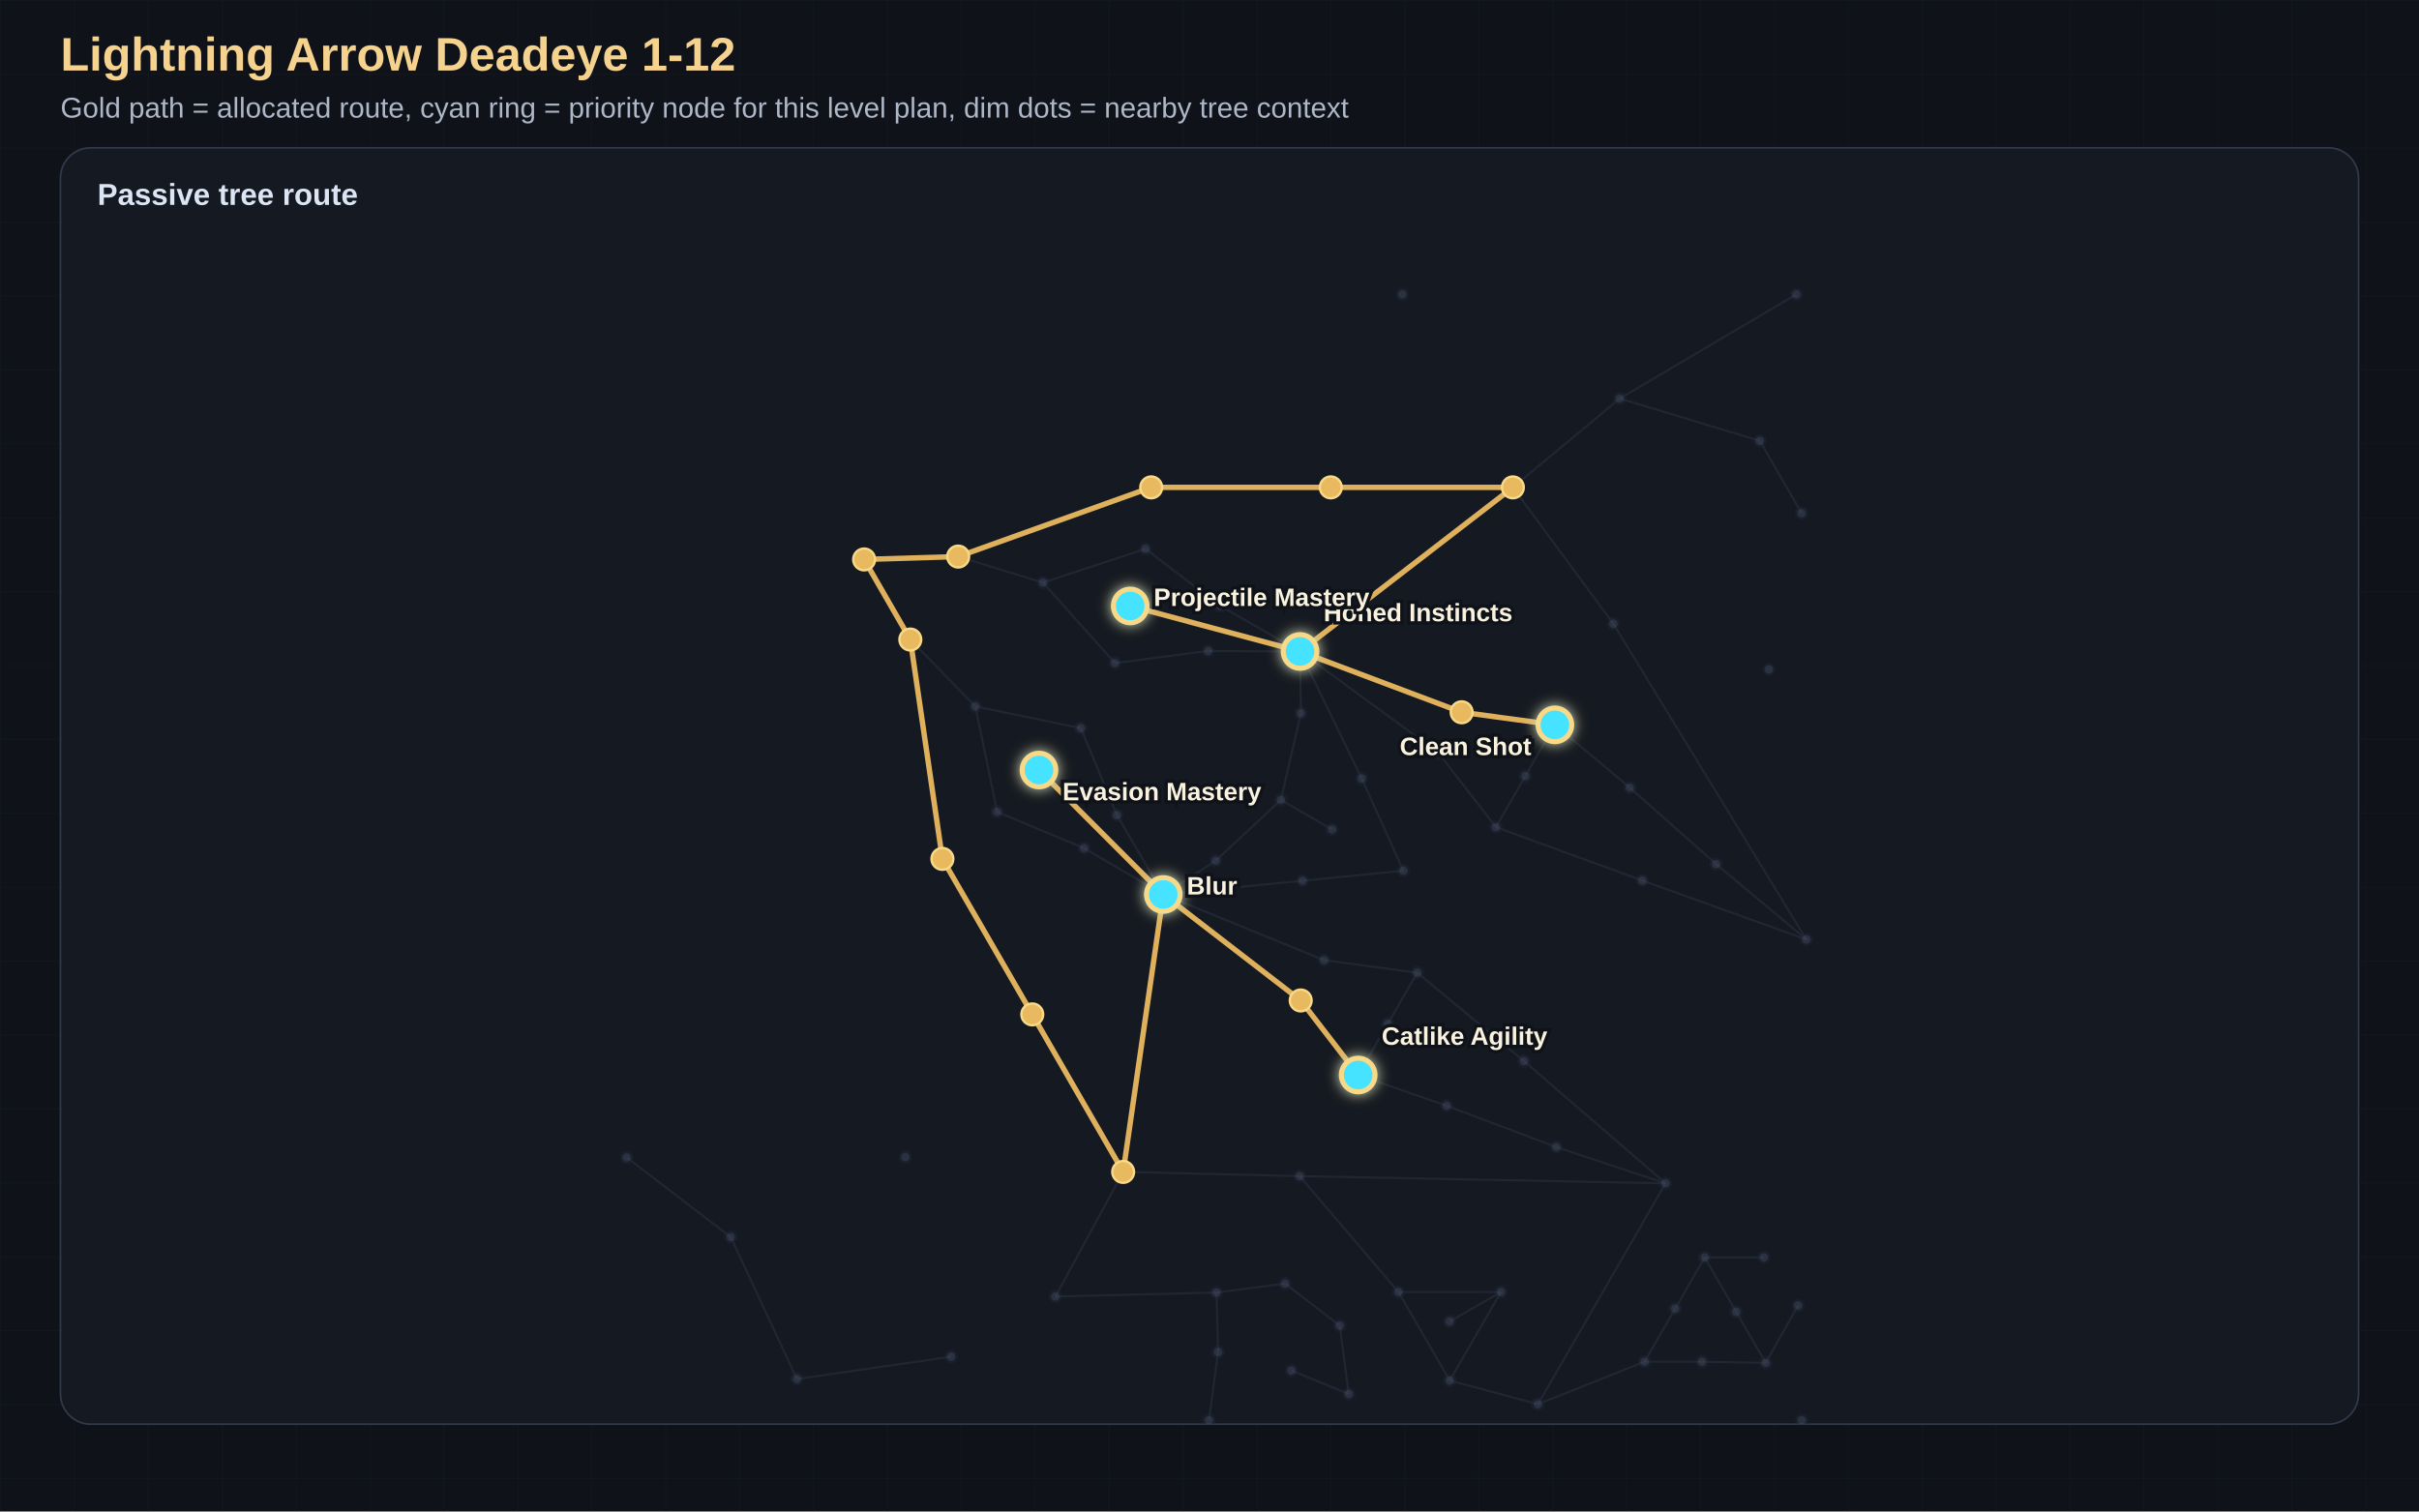
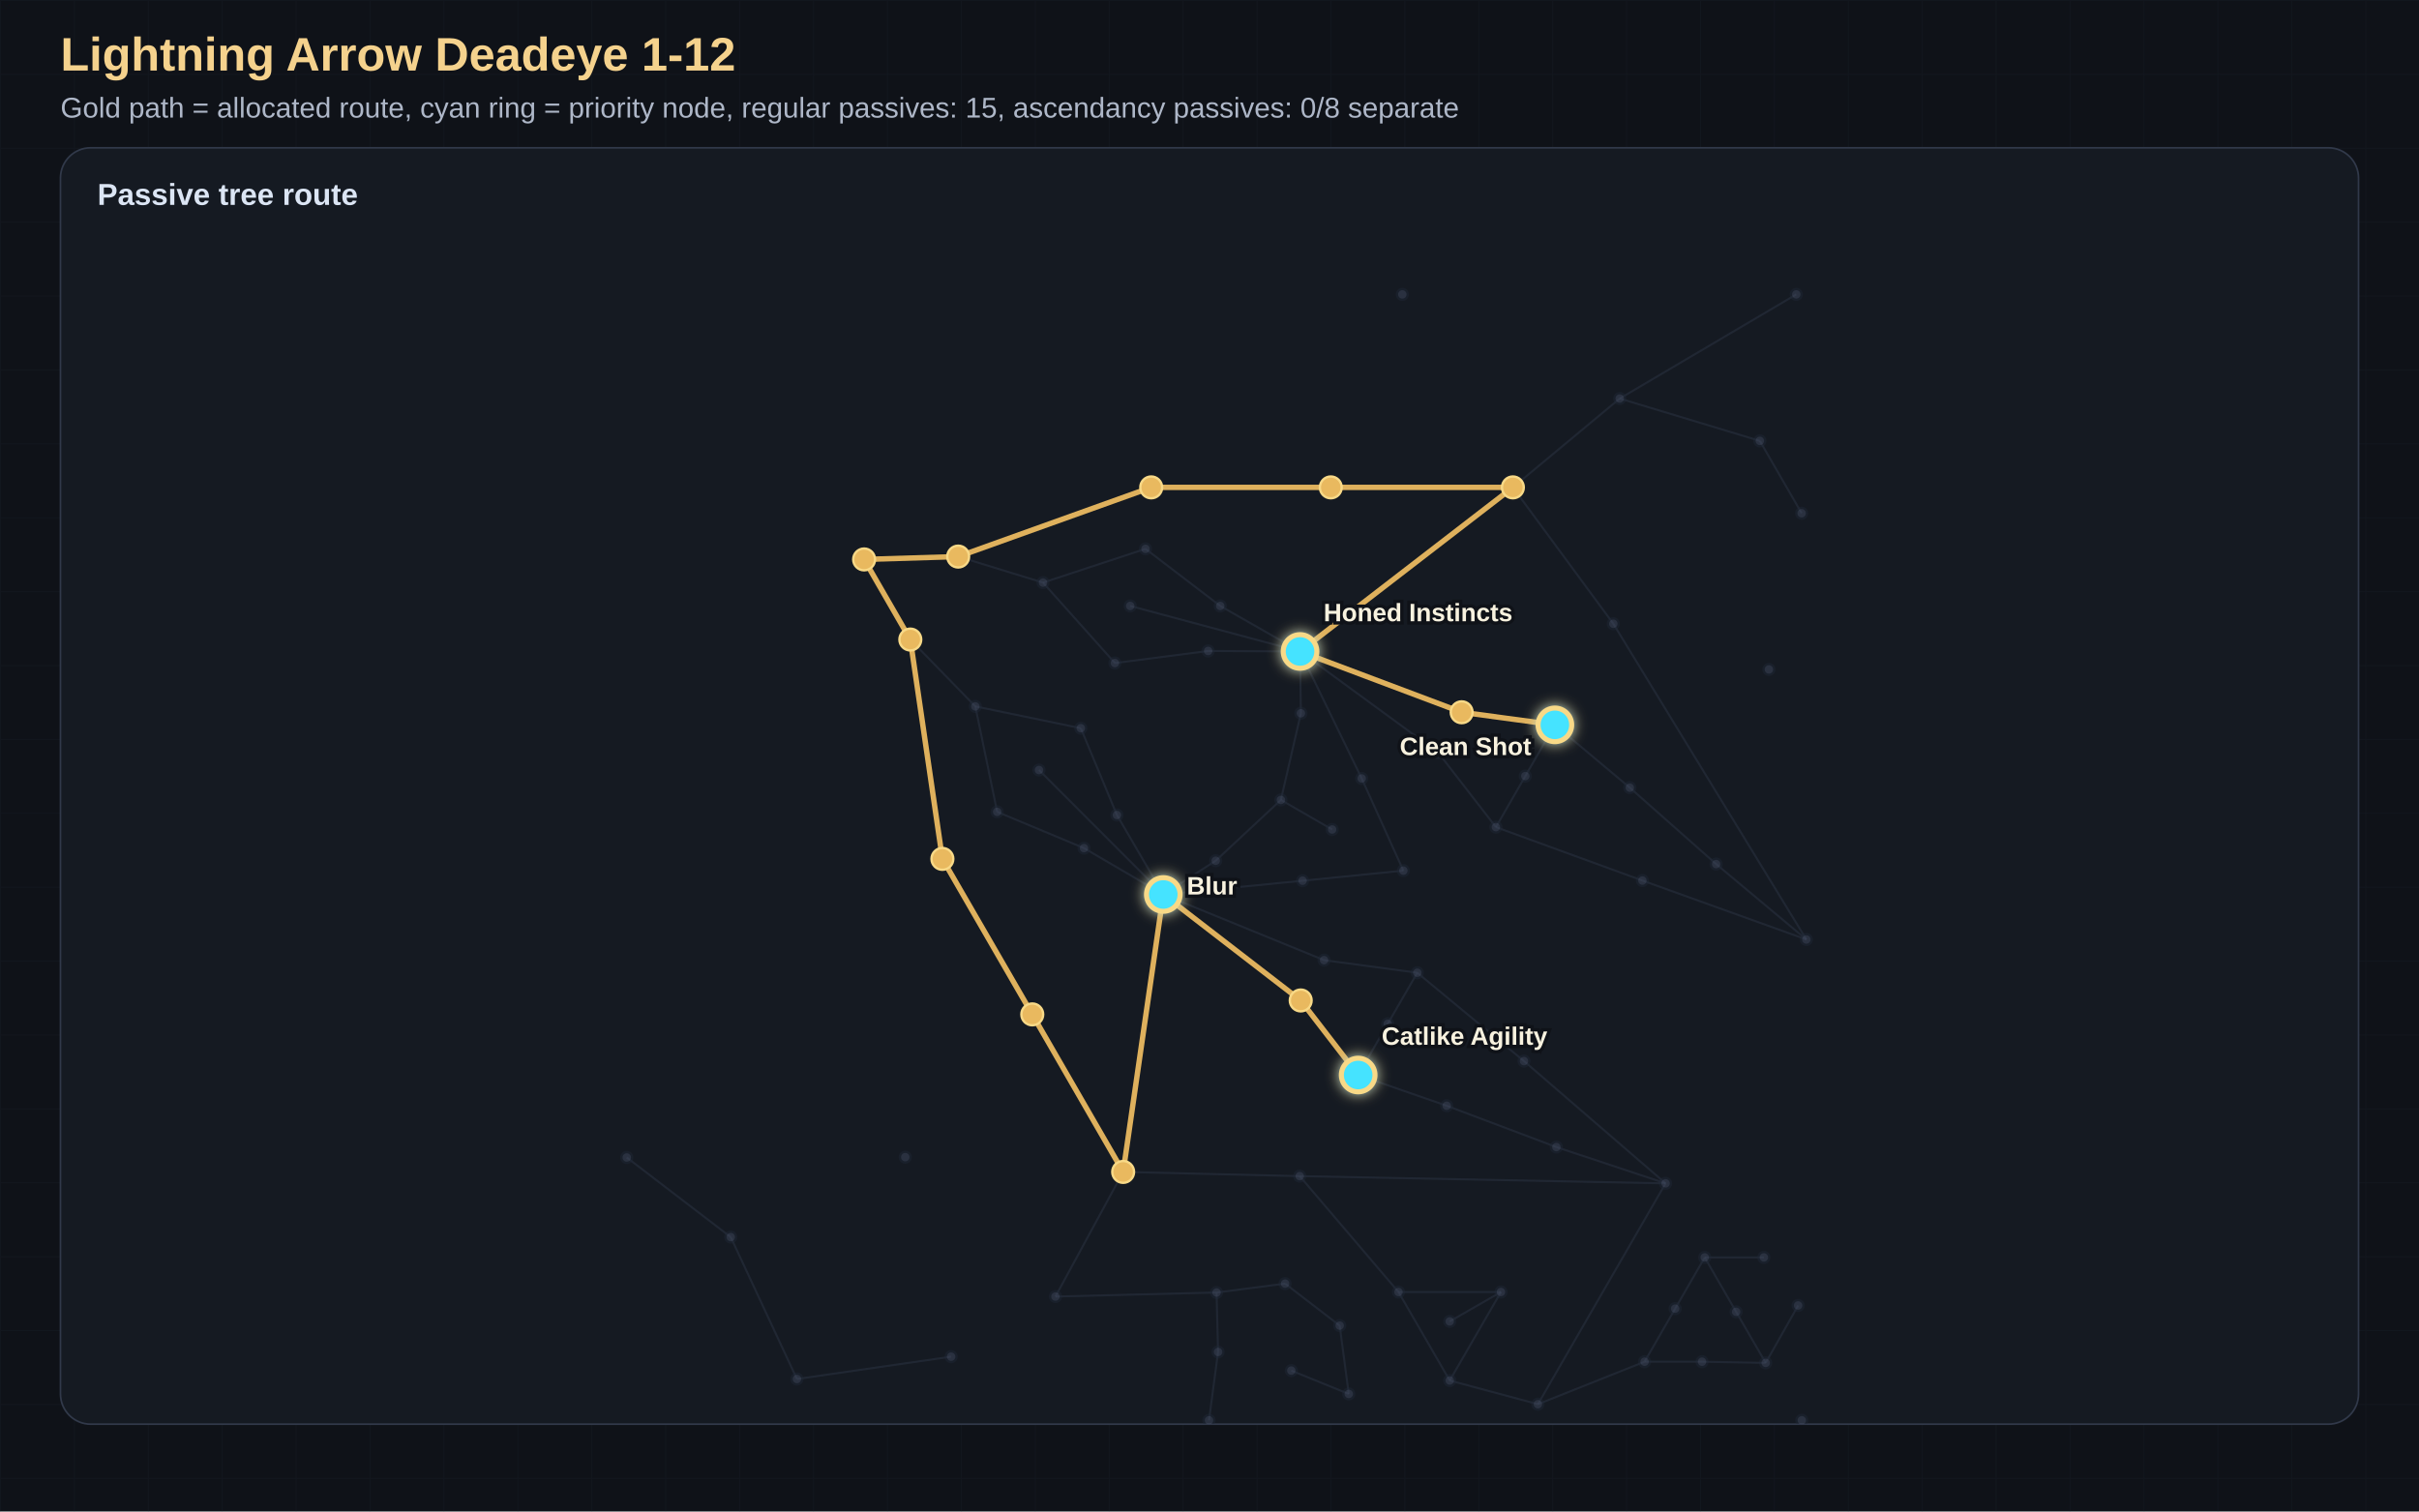
<svg xmlns="http://www.w3.org/2000/svg" width="1440" height="900" viewBox="0 0 1440 900" role="img" aria-label="Lightning Arrow Deadeye 1-12 selected passive tree nodes">
  <defs>
    <pattern id="grid" width="44" height="44" patternUnits="userSpaceOnUse">
      <path d="M 44 0 L 0 0 0 44" fill="none" stroke="#263040" stroke-width="1" />
    </pattern>
    <filter id="glow" x="-80%" y="-80%" width="260%" height="260%">
      <feGaussianBlur stdDeviation="4" result="blur" />
      <feMerge>
        <feMergeNode in="blur" />
        <feMergeNode in="SourceGraphic" />
      </feMerge>
    </filter>
  </defs>
  <rect width="100%" height="100%" fill="#0f1218" />
  <rect x="0" y="0" width="100%" height="100%" fill="url(#grid)" opacity="0.16" />
  <text x="36" y="42" fill="#f5d28d" font-family="Segoe UI, Arial, sans-serif" font-size="28" font-weight="700">Lightning Arrow Deadeye 1-12</text>
-   <text x="36" y="70" fill="#aeb7c8" font-family="Segoe UI, Arial, sans-serif" font-size="17">Gold path = allocated route, cyan ring = priority node for this level plan, dim dots = nearby tree context</text>
+   <text x="36" y="70" fill="#aeb7c8" font-family="Segoe UI, Arial, sans-serif" font-size="17">Gold path = allocated route, cyan ring = priority node, regular passives: 15, ascendancy passives: 0/8 separate</text>
  <g>
    <clipPath id="pane-0">
      <rect x="36" y="140" width="1368" height="708" rx="14" />
    </clipPath>
    <rect x="36" y="88" width="1368" height="760" rx="18" fill="#151a22" stroke="#31394a" />
    <text x="58" y="122" fill="#dbe5f4" font-family="Segoe UI, Arial, sans-serif" font-size="18" font-weight="700">Passive tree route</text>
    <g clip-path="url(#pane-0)">
      <line x1="514.4" y1="333.1" x2="541.9" y2="380.8" stroke="#e9b95f" stroke-width="3.2" opacity="0.95" />
      <line x1="514.4" y1="333.1" x2="570.4" y2="331.4" stroke="#e9b95f" stroke-width="3.2" opacity="0.95" />
      <line x1="570.4" y1="331.4" x2="685.3" y2="290.2" stroke="#e9b95f" stroke-width="3.2" opacity="0.95" />
      <line x1="570.4" y1="331.4" x2="620.9" y2="346.9" stroke="#30394a" stroke-width="1.2" opacity="0.42" />
      <line x1="685.3" y1="290.2" x2="792.2" y2="290.2" stroke="#e9b95f" stroke-width="3.2" opacity="0.95" />
      <line x1="792.2" y1="290.2" x2="900.6" y2="290.2" stroke="#e9b95f" stroke-width="3.2" opacity="0.95" />
      <line x1="900.6" y1="290.2" x2="773.9" y2="387.9" stroke="#e9b95f" stroke-width="3.2" opacity="0.95" />
      <line x1="900.6" y1="290.2" x2="960.4" y2="371.4" stroke="#30394a" stroke-width="1.2" opacity="0.42" />
      <line x1="900.6" y1="290.2" x2="964.2" y2="237.3" stroke="#30394a" stroke-width="1.2" opacity="0.42" />
-       <line x1="773.9" y1="387.9" x2="672.8" y2="360.8" stroke="#e9b95f" stroke-width="3.2" opacity="0.95" />
+       <line x1="773.9" y1="387.9" x2="672.8" y2="360.8" stroke="#30394a" stroke-width="1.2" opacity="0.42" />
      <line x1="773.9" y1="387.9" x2="810.6" y2="463.5" stroke="#30394a" stroke-width="1.2" opacity="0.42" />
      <line x1="773.9" y1="387.9" x2="719.2" y2="387.6" stroke="#30394a" stroke-width="1.2" opacity="0.42" />
      <line x1="773.9" y1="387.9" x2="726.4" y2="360.8" stroke="#30394a" stroke-width="1.2" opacity="0.42" />
      <line x1="773.9" y1="387.9" x2="774.4" y2="424.7" stroke="#30394a" stroke-width="1.2" opacity="0.42" />
      <line x1="773.9" y1="387.9" x2="856.2" y2="448.2" stroke="#30394a" stroke-width="1.2" opacity="0.42" />
      <line x1="773.9" y1="387.9" x2="870.1" y2="424.1" stroke="#e9b95f" stroke-width="3.2" opacity="0.95" />
      <line x1="541.9" y1="380.8" x2="561.0" y2="511.4" stroke="#e9b95f" stroke-width="3.2" opacity="0.95" />
      <line x1="541.9" y1="380.8" x2="580.6" y2="420.6" stroke="#30394a" stroke-width="1.2" opacity="0.42" />
      <line x1="561.0" y1="511.4" x2="614.5" y2="604.0" stroke="#e9b95f" stroke-width="3.2" opacity="0.95" />
      <line x1="614.5" y1="604.0" x2="668.6" y2="697.8" stroke="#e9b95f" stroke-width="3.2" opacity="0.95" />
      <line x1="668.6" y1="697.8" x2="692.5" y2="532.6" stroke="#e9b95f" stroke-width="3.2" opacity="0.95" />
      <line x1="668.6" y1="697.8" x2="773.7" y2="700.3" stroke="#30394a" stroke-width="1.2" opacity="0.42" />
      <line x1="668.6" y1="697.8" x2="628.3" y2="772.0" stroke="#30394a" stroke-width="1.2" opacity="0.42" />
-       <line x1="692.5" y1="532.6" x2="618.5" y2="458.5" stroke="#e9b95f" stroke-width="3.2" opacity="0.95" />
+       <line x1="692.5" y1="532.6" x2="618.5" y2="458.5" stroke="#30394a" stroke-width="1.2" opacity="0.42" />
      <line x1="692.5" y1="532.6" x2="723.7" y2="512.5" stroke="#30394a" stroke-width="1.2" opacity="0.42" />
      <line x1="692.5" y1="532.6" x2="788.2" y2="571.7" stroke="#30394a" stroke-width="1.2" opacity="0.42" />
      <line x1="692.5" y1="532.6" x2="664.9" y2="485.3" stroke="#30394a" stroke-width="1.2" opacity="0.42" />
      <line x1="692.5" y1="532.6" x2="645.3" y2="505.0" stroke="#30394a" stroke-width="1.2" opacity="0.42" />
      <line x1="692.5" y1="532.6" x2="775.4" y2="524.4" stroke="#30394a" stroke-width="1.2" opacity="0.42" />
      <line x1="692.5" y1="532.6" x2="774.3" y2="595.7" stroke="#e9b95f" stroke-width="3.2" opacity="0.95" />
      <line x1="870.1" y1="424.1" x2="925.6" y2="431.6" stroke="#e9b95f" stroke-width="3.2" opacity="0.95" />
      <line x1="925.6" y1="431.6" x2="970.2" y2="469.0" stroke="#30394a" stroke-width="1.2" opacity="0.42" />
      <line x1="925.6" y1="431.6" x2="908.0" y2="462.1" stroke="#30394a" stroke-width="1.2" opacity="0.42" />
      <line x1="774.3" y1="595.7" x2="808.5" y2="640.1" stroke="#e9b95f" stroke-width="3.2" opacity="0.95" />
      <line x1="808.5" y1="640.1" x2="826.1" y2="609.6" stroke="#30394a" stroke-width="1.2" opacity="0.42" />
      <line x1="808.5" y1="640.1" x2="861.2" y2="658.4" stroke="#30394a" stroke-width="1.2" opacity="0.42" />
      <line x1="726.4" y1="360.8" x2="681.9" y2="326.8" stroke="#30394a" stroke-width="1.2" opacity="0.42" />
      <line x1="765.0" y1="764.3" x2="724.2" y2="769.6" stroke="#30394a" stroke-width="1.2" opacity="0.42" />
      <line x1="765.0" y1="764.3" x2="797.5" y2="789.3" stroke="#30394a" stroke-width="1.2" opacity="0.42" />
      <line x1="1033.5" y1="781.1" x2="1014.8" y2="748.7" stroke="#30394a" stroke-width="1.2" opacity="0.42" />
      <line x1="1033.5" y1="781.1" x2="1051.1" y2="811.5" stroke="#30394a" stroke-width="1.2" opacity="0.42" />
      <line x1="960.4" y1="371.4" x2="1075.3" y2="559.4" stroke="#30394a" stroke-width="1.2" opacity="0.42" />
      <line x1="681.9" y1="326.8" x2="620.9" y2="346.9" stroke="#30394a" stroke-width="1.2" opacity="0.42" />
      <line x1="373.1" y1="689.2" x2="435.0" y2="736.6" stroke="#30394a" stroke-width="1.2" opacity="0.42" />
      <line x1="793.0" y1="493.9" x2="762.5" y2="476.3" stroke="#30394a" stroke-width="1.2" opacity="0.42" />
      <line x1="997.2" y1="779.2" x2="1014.8" y2="748.7" stroke="#30394a" stroke-width="1.2" opacity="0.42" />
      <line x1="997.2" y1="779.2" x2="979.0" y2="810.8" stroke="#30394a" stroke-width="1.2" opacity="0.42" />
      <line x1="762.5" y1="476.3" x2="723.7" y2="512.5" stroke="#30394a" stroke-width="1.2" opacity="0.42" />
      <line x1="762.5" y1="476.3" x2="774.4" y2="424.7" stroke="#30394a" stroke-width="1.2" opacity="0.42" />
      <line x1="628.3" y1="772.0" x2="724.2" y2="769.6" stroke="#30394a" stroke-width="1.2" opacity="0.42" />
      <line x1="719.7" y1="845.7" x2="725.1" y2="805.0" stroke="#30394a" stroke-width="1.2" opacity="0.42" />
      <line x1="1014.8" y1="748.7" x2="1050.0" y2="748.7" stroke="#30394a" stroke-width="1.2" opacity="0.42" />
      <line x1="893.5" y1="769.3" x2="863.0" y2="786.8" stroke="#30394a" stroke-width="1.2" opacity="0.42" />
      <line x1="893.5" y1="769.3" x2="832.5" y2="769.3" stroke="#30394a" stroke-width="1.2" opacity="0.42" />
      <line x1="893.5" y1="769.3" x2="863.0" y2="822.0" stroke="#30394a" stroke-width="1.2" opacity="0.42" />
      <line x1="1070.4" y1="777.3" x2="1051.1" y2="811.5" stroke="#30394a" stroke-width="1.2" opacity="0.42" />
      <line x1="856.2" y1="448.2" x2="890.5" y2="492.5" stroke="#30394a" stroke-width="1.2" opacity="0.42" />
      <line x1="725.1" y1="805.0" x2="724.2" y2="769.6" stroke="#30394a" stroke-width="1.2" opacity="0.42" />
      <line x1="863.0" y1="822.0" x2="832.5" y2="769.3" stroke="#30394a" stroke-width="1.2" opacity="0.42" />
      <line x1="863.0" y1="822.0" x2="915.5" y2="836.1" stroke="#30394a" stroke-width="1.2" opacity="0.42" />
      <line x1="719.2" y1="387.6" x2="663.7" y2="394.8" stroke="#30394a" stroke-width="1.2" opacity="0.42" />
      <line x1="835.4" y1="518.4" x2="775.4" y2="524.4" stroke="#30394a" stroke-width="1.2" opacity="0.42" />
      <line x1="835.4" y1="518.4" x2="810.6" y2="463.5" stroke="#30394a" stroke-width="1.2" opacity="0.42" />
      <line x1="977.7" y1="524.3" x2="890.5" y2="492.5" stroke="#30394a" stroke-width="1.2" opacity="0.42" />
      <line x1="977.7" y1="524.3" x2="1075.3" y2="559.4" stroke="#30394a" stroke-width="1.2" opacity="0.42" />
      <line x1="768.7" y1="816.1" x2="802.9" y2="830.0" stroke="#30394a" stroke-width="1.2" opacity="0.42" />
      <line x1="991.5" y1="704.6" x2="773.7" y2="700.3" stroke="#30394a" stroke-width="1.2" opacity="0.42" />
      <line x1="991.5" y1="704.6" x2="907.2" y2="631.8" stroke="#30394a" stroke-width="1.2" opacity="0.42" />
      <line x1="991.5" y1="704.6" x2="915.5" y2="836.1" stroke="#30394a" stroke-width="1.2" opacity="0.42" />
      <line x1="991.5" y1="704.6" x2="926.5" y2="683.0" stroke="#30394a" stroke-width="1.2" opacity="0.42" />
      <line x1="1021.6" y1="514.5" x2="1075.3" y2="559.4" stroke="#30394a" stroke-width="1.2" opacity="0.42" />
      <line x1="1021.6" y1="514.5" x2="970.2" y2="469.0" stroke="#30394a" stroke-width="1.2" opacity="0.42" />
      <line x1="964.2" y1="237.3" x2="1069.3" y2="175.3" stroke="#30394a" stroke-width="1.2" opacity="0.42" />
      <line x1="964.2" y1="237.3" x2="1047.6" y2="262.5" stroke="#30394a" stroke-width="1.2" opacity="0.42" />
      <line x1="1051.1" y1="811.5" x2="1013.2" y2="810.8" stroke="#30394a" stroke-width="1.2" opacity="0.42" />
      <line x1="566.2" y1="807.8" x2="474.4" y2="821.1" stroke="#30394a" stroke-width="1.2" opacity="0.42" />
      <line x1="915.5" y1="836.1" x2="979.0" y2="810.8" stroke="#30394a" stroke-width="1.2" opacity="0.42" />
      <line x1="890.5" y1="492.5" x2="908.0" y2="462.1" stroke="#30394a" stroke-width="1.2" opacity="0.42" />
      <line x1="643.4" y1="433.6" x2="664.9" y2="485.3" stroke="#30394a" stroke-width="1.2" opacity="0.42" />
      <line x1="643.4" y1="433.6" x2="580.6" y2="420.6" stroke="#30394a" stroke-width="1.2" opacity="0.42" />
      <line x1="620.9" y1="346.9" x2="663.7" y2="394.8" stroke="#30394a" stroke-width="1.2" opacity="0.42" />
      <line x1="1013.2" y1="810.8" x2="979.0" y2="810.8" stroke="#30394a" stroke-width="1.2" opacity="0.42" />
      <line x1="1072.5" y1="305.6" x2="1047.6" y2="262.5" stroke="#30394a" stroke-width="1.2" opacity="0.42" />
      <line x1="907.2" y1="631.8" x2="843.7" y2="579.2" stroke="#30394a" stroke-width="1.2" opacity="0.42" />
      <line x1="435.0" y1="736.6" x2="474.4" y2="821.1" stroke="#30394a" stroke-width="1.2" opacity="0.42" />
      <line x1="843.7" y1="579.2" x2="826.1" y2="609.6" stroke="#30394a" stroke-width="1.2" opacity="0.42" />
      <line x1="843.7" y1="579.2" x2="788.2" y2="571.7" stroke="#30394a" stroke-width="1.2" opacity="0.42" />
      <line x1="861.2" y1="658.4" x2="926.5" y2="683.0" stroke="#30394a" stroke-width="1.2" opacity="0.42" />
      <line x1="580.6" y1="420.6" x2="593.6" y2="483.4" stroke="#30394a" stroke-width="1.2" opacity="0.42" />
      <line x1="802.9" y1="830.0" x2="797.5" y2="789.3" stroke="#30394a" stroke-width="1.2" opacity="0.42" />
      <line x1="832.5" y1="769.3" x2="773.7" y2="700.3" stroke="#30394a" stroke-width="1.2" opacity="0.42" />
      <line x1="645.3" y1="505.0" x2="593.6" y2="483.4" stroke="#30394a" stroke-width="1.2" opacity="0.42" />
      <circle cx="514.4" cy="333.1" r="6.5" fill="#e9b95f" stroke="#f8d987" stroke-width="1.4" opacity="1" />
      <circle cx="570.4" cy="331.4" r="6.5" fill="#e9b95f" stroke="#f8d987" stroke-width="1.4" opacity="1" />
      <circle cx="685.3" cy="290.2" r="6.5" fill="#e9b95f" stroke="#f8d987" stroke-width="1.4" opacity="1" />
      <circle cx="792.2" cy="290.2" r="6.5" fill="#e9b95f" stroke="#f8d987" stroke-width="1.4" opacity="1" />
      <circle cx="900.6" cy="290.2" r="6.5" fill="#e9b95f" stroke="#f8d987" stroke-width="1.4" opacity="1" />
      <circle cx="773.9" cy="387.9" r="10" fill="#45e3ff" stroke="#f8d987" stroke-width="3" opacity="1" filter="url(#glow)" />
      <circle cx="541.9" cy="380.8" r="6.5" fill="#e9b95f" stroke="#f8d987" stroke-width="1.4" opacity="1" />
      <circle cx="561.0" cy="511.4" r="6.5" fill="#e9b95f" stroke="#f8d987" stroke-width="1.4" opacity="1" />
      <circle cx="614.5" cy="604.0" r="6.5" fill="#e9b95f" stroke="#f8d987" stroke-width="1.4" opacity="1" />
      <circle cx="668.6" cy="697.8" r="6.5" fill="#e9b95f" stroke="#f8d987" stroke-width="1.4" opacity="1" />
      <circle cx="692.5" cy="532.6" r="10" fill="#45e3ff" stroke="#f8d987" stroke-width="3" opacity="1" filter="url(#glow)" />
      <circle cx="870.1" cy="424.1" r="6.5" fill="#e9b95f" stroke="#f8d987" stroke-width="1.4" opacity="1" />
      <circle cx="925.6" cy="431.6" r="10" fill="#45e3ff" stroke="#f8d987" stroke-width="3" opacity="1" filter="url(#glow)" />
      <circle cx="774.3" cy="595.7" r="6.5" fill="#e9b95f" stroke="#f8d987" stroke-width="1.4" opacity="1" />
      <circle cx="808.5" cy="640.1" r="10" fill="#45e3ff" stroke="#f8d987" stroke-width="3" opacity="1" filter="url(#glow)" />
-       <circle cx="672.8" cy="360.8" r="10" fill="#45e3ff" stroke="#f8d987" stroke-width="3" opacity="1" filter="url(#glow)" />
-       <circle cx="618.5" cy="458.5" r="10" fill="#45e3ff" stroke="#f8d987" stroke-width="3" opacity="1" filter="url(#glow)" />
      <circle cx="726.4" cy="360.8" r="3.2" fill="#485269" stroke="#202838" stroke-width="1.4" opacity="0.42" />
      <circle cx="765.0" cy="764.3" r="3.2" fill="#485269" stroke="#202838" stroke-width="1.4" opacity="0.42" />
      <circle cx="1033.5" cy="781.1" r="3.2" fill="#485269" stroke="#202838" stroke-width="1.4" opacity="0.42" />
      <circle cx="960.4" cy="371.4" r="3.2" fill="#485269" stroke="#202838" stroke-width="1.4" opacity="0.42" />
      <circle cx="681.9" cy="326.8" r="3.2" fill="#485269" stroke="#202838" stroke-width="1.4" opacity="0.42" />
      <circle cx="373.1" cy="689.2" r="3.2" fill="#485269" stroke="#202838" stroke-width="1.4" opacity="0.42" />
      <circle cx="1072.6" cy="845.7" r="3.2" fill="#485269" stroke="#202838" stroke-width="1.4" opacity="0.42" />
      <circle cx="793.0" cy="493.9" r="3.2" fill="#485269" stroke="#202838" stroke-width="1.4" opacity="0.42" />
      <circle cx="997.2" cy="779.2" r="3.2" fill="#485269" stroke="#202838" stroke-width="1.4" opacity="0.42" />
      <circle cx="762.5" cy="476.3" r="3.2" fill="#485269" stroke="#202838" stroke-width="1.4" opacity="0.42" />
      <circle cx="628.3" cy="772.0" r="3.2" fill="#485269" stroke="#202838" stroke-width="1.4" opacity="0.42" />
      <circle cx="538.9" cy="689.0" r="3.2" fill="#485269" stroke="#202838" stroke-width="1.4" opacity="0.42" />
      <circle cx="719.7" cy="845.7" r="3.2" fill="#485269" stroke="#202838" stroke-width="1.4" opacity="0.42" />
      <circle cx="1014.8" cy="748.7" r="3.2" fill="#485269" stroke="#202838" stroke-width="1.4" opacity="0.42" />
      <circle cx="893.5" cy="769.3" r="3.2" fill="#485269" stroke="#202838" stroke-width="1.4" opacity="0.42" />
      <circle cx="1070.4" cy="777.3" r="3.2" fill="#485269" stroke="#202838" stroke-width="1.4" opacity="0.42" />
      <circle cx="856.2" cy="448.2" r="3.2" fill="#485269" stroke="#202838" stroke-width="1.4" opacity="0.42" />
      <circle cx="834.8" cy="175.3" r="3.2" fill="#485269" stroke="#202838" stroke-width="1.4" opacity="0.42" />
      <circle cx="725.1" cy="805.0" r="3.2" fill="#485269" stroke="#202838" stroke-width="1.4" opacity="0.42" />
      <circle cx="863.0" cy="822.0" r="3.2" fill="#485269" stroke="#202838" stroke-width="1.4" opacity="0.42" />
      <circle cx="719.2" cy="387.6" r="3.2" fill="#485269" stroke="#202838" stroke-width="1.4" opacity="0.42" />
      <circle cx="835.4" cy="518.4" r="3.2" fill="#485269" stroke="#202838" stroke-width="1.4" opacity="0.42" />
      <circle cx="723.7" cy="512.5" r="3.2" fill="#485269" stroke="#202838" stroke-width="1.4" opacity="0.42" />
      <circle cx="977.7" cy="524.3" r="3.2" fill="#485269" stroke="#202838" stroke-width="1.4" opacity="0.42" />
      <circle cx="768.7" cy="816.1" r="3.2" fill="#485269" stroke="#202838" stroke-width="1.4" opacity="0.42" />
      <circle cx="991.5" cy="704.6" r="3.2" fill="#485269" stroke="#202838" stroke-width="1.4" opacity="0.42" />
      <circle cx="1021.6" cy="514.5" r="3.2" fill="#485269" stroke="#202838" stroke-width="1.4" opacity="0.42" />
      <circle cx="964.2" cy="237.3" r="3.2" fill="#485269" stroke="#202838" stroke-width="1.4" opacity="0.42" />
      <circle cx="1051.1" cy="811.5" r="3.2" fill="#485269" stroke="#202838" stroke-width="1.4" opacity="0.42" />
      <circle cx="566.2" cy="807.8" r="3.2" fill="#485269" stroke="#202838" stroke-width="1.4" opacity="0.42" />
      <circle cx="1069.3" cy="175.3" r="3.2" fill="#485269" stroke="#202838" stroke-width="1.4" opacity="0.42" />
      <circle cx="775.4" cy="524.4" r="3.2" fill="#485269" stroke="#202838" stroke-width="1.4" opacity="0.42" />
      <circle cx="915.5" cy="836.1" r="3.2" fill="#485269" stroke="#202838" stroke-width="1.4" opacity="0.42" />
      <circle cx="890.5" cy="492.5" r="3.2" fill="#485269" stroke="#202838" stroke-width="1.4" opacity="0.42" />
      <circle cx="643.4" cy="433.6" r="3.2" fill="#485269" stroke="#202838" stroke-width="1.4" opacity="0.42" />
+       <circle cx="618.5" cy="458.5" r="3.2" fill="#485269" stroke="#202838" stroke-width="1.4" opacity="0.42" />
      <circle cx="724.2" cy="769.6" r="3.2" fill="#485269" stroke="#202838" stroke-width="1.4" opacity="0.42" />
      <circle cx="620.9" cy="346.9" r="3.2" fill="#485269" stroke="#202838" stroke-width="1.4" opacity="0.42" />
      <circle cx="663.7" cy="394.8" r="3.2" fill="#485269" stroke="#202838" stroke-width="1.4" opacity="0.42" />
      <circle cx="1013.2" cy="810.8" r="3.2" fill="#485269" stroke="#202838" stroke-width="1.4" opacity="0.42" />
      <circle cx="1072.5" cy="305.6" r="3.2" fill="#485269" stroke="#202838" stroke-width="1.4" opacity="0.42" />
      <circle cx="1053.0" cy="398.6" r="3.2" fill="#485269" stroke="#202838" stroke-width="1.4" opacity="0.42" />
      <circle cx="907.2" cy="631.8" r="3.2" fill="#485269" stroke="#202838" stroke-width="1.4" opacity="0.42" />
      <circle cx="435.0" cy="736.6" r="3.2" fill="#485269" stroke="#202838" stroke-width="1.4" opacity="0.42" />
      <circle cx="810.6" cy="463.5" r="3.2" fill="#485269" stroke="#202838" stroke-width="1.4" opacity="0.42" />
      <circle cx="843.7" cy="579.2" r="3.2" fill="#485269" stroke="#202838" stroke-width="1.4" opacity="0.42" />
      <circle cx="826.1" cy="609.6" r="3.2" fill="#485269" stroke="#202838" stroke-width="1.4" opacity="0.42" />
      <circle cx="979.0" cy="810.8" r="3.2" fill="#485269" stroke="#202838" stroke-width="1.4" opacity="0.42" />
      <circle cx="1050.0" cy="748.7" r="3.2" fill="#485269" stroke="#202838" stroke-width="1.4" opacity="0.42" />
      <circle cx="861.2" cy="658.4" r="3.2" fill="#485269" stroke="#202838" stroke-width="1.4" opacity="0.42" />
      <circle cx="580.6" cy="420.6" r="3.2" fill="#485269" stroke="#202838" stroke-width="1.4" opacity="0.42" />
      <circle cx="774.4" cy="424.7" r="3.2" fill="#485269" stroke="#202838" stroke-width="1.4" opacity="0.42" />
      <circle cx="664.9" cy="485.3" r="3.2" fill="#485269" stroke="#202838" stroke-width="1.4" opacity="0.42" />
      <circle cx="802.9" cy="830.0" r="3.2" fill="#485269" stroke="#202838" stroke-width="1.4" opacity="0.42" />
      <circle cx="788.2" cy="571.7" r="3.2" fill="#485269" stroke="#202838" stroke-width="1.4" opacity="0.42" />
      <circle cx="970.2" cy="469.0" r="3.2" fill="#485269" stroke="#202838" stroke-width="1.4" opacity="0.42" />
      <circle cx="926.5" cy="683.0" r="3.2" fill="#485269" stroke="#202838" stroke-width="1.4" opacity="0.42" />
      <circle cx="908.0" cy="462.1" r="3.2" fill="#485269" stroke="#202838" stroke-width="1.4" opacity="0.42" />
      <circle cx="832.5" cy="769.3" r="3.2" fill="#485269" stroke="#202838" stroke-width="1.4" opacity="0.42" />
      <circle cx="797.5" cy="789.3" r="3.2" fill="#485269" stroke="#202838" stroke-width="1.4" opacity="0.42" />
      <circle cx="645.3" cy="505.0" r="3.2" fill="#485269" stroke="#202838" stroke-width="1.4" opacity="0.42" />
      <circle cx="474.4" cy="821.1" r="3.2" fill="#485269" stroke="#202838" stroke-width="1.4" opacity="0.42" />
      <circle cx="1075.3" cy="559.4" r="3.2" fill="#485269" stroke="#202838" stroke-width="1.4" opacity="0.42" />
      <circle cx="1047.6" cy="262.5" r="3.2" fill="#485269" stroke="#202838" stroke-width="1.4" opacity="0.42" />
      <circle cx="593.6" cy="483.4" r="3.2" fill="#485269" stroke="#202838" stroke-width="1.4" opacity="0.42" />
      <circle cx="773.7" cy="700.3" r="3.2" fill="#485269" stroke="#202838" stroke-width="1.4" opacity="0.42" />
+       <circle cx="672.8" cy="360.8" r="3.2" fill="#485269" stroke="#202838" stroke-width="1.4" opacity="0.42" />
      <circle cx="863.0" cy="786.8" r="3.2" fill="#485269" stroke="#202838" stroke-width="1.4" opacity="0.42" />
      <text x="787.9" y="369.9" text-anchor="start" fill="#f8f2df" stroke="#0f1218" stroke-width="4" paint-order="stroke" font-family="Segoe UI, Arial, sans-serif" font-size="15" font-weight="700">Honed Instincts</text>
      <text x="706.5" y="532.6" text-anchor="start" fill="#f8f2df" stroke="#0f1218" stroke-width="4" paint-order="stroke" font-family="Segoe UI, Arial, sans-serif" font-size="15" font-weight="700">Blur</text>
      <text x="911.6" y="449.6" text-anchor="end" fill="#f8f2df" stroke="#0f1218" stroke-width="4" paint-order="stroke" font-family="Segoe UI, Arial, sans-serif" font-size="15" font-weight="700">Clean Shot</text>
      <text x="822.5" y="622.1" text-anchor="start" fill="#f8f2df" stroke="#0f1218" stroke-width="4" paint-order="stroke" font-family="Segoe UI, Arial, sans-serif" font-size="15" font-weight="700">Catlike Agility</text>
-       <text x="686.8" y="360.8" text-anchor="start" fill="#f8f2df" stroke="#0f1218" stroke-width="4" paint-order="stroke" font-family="Segoe UI, Arial, sans-serif" font-size="15" font-weight="700">Projectile Mastery</text>
-       <text x="632.5" y="476.5" text-anchor="start" fill="#f8f2df" stroke="#0f1218" stroke-width="4" paint-order="stroke" font-family="Segoe UI, Arial, sans-serif" font-size="15" font-weight="700">Evasion Mastery</text>
    </g>
  </g>
</svg>
